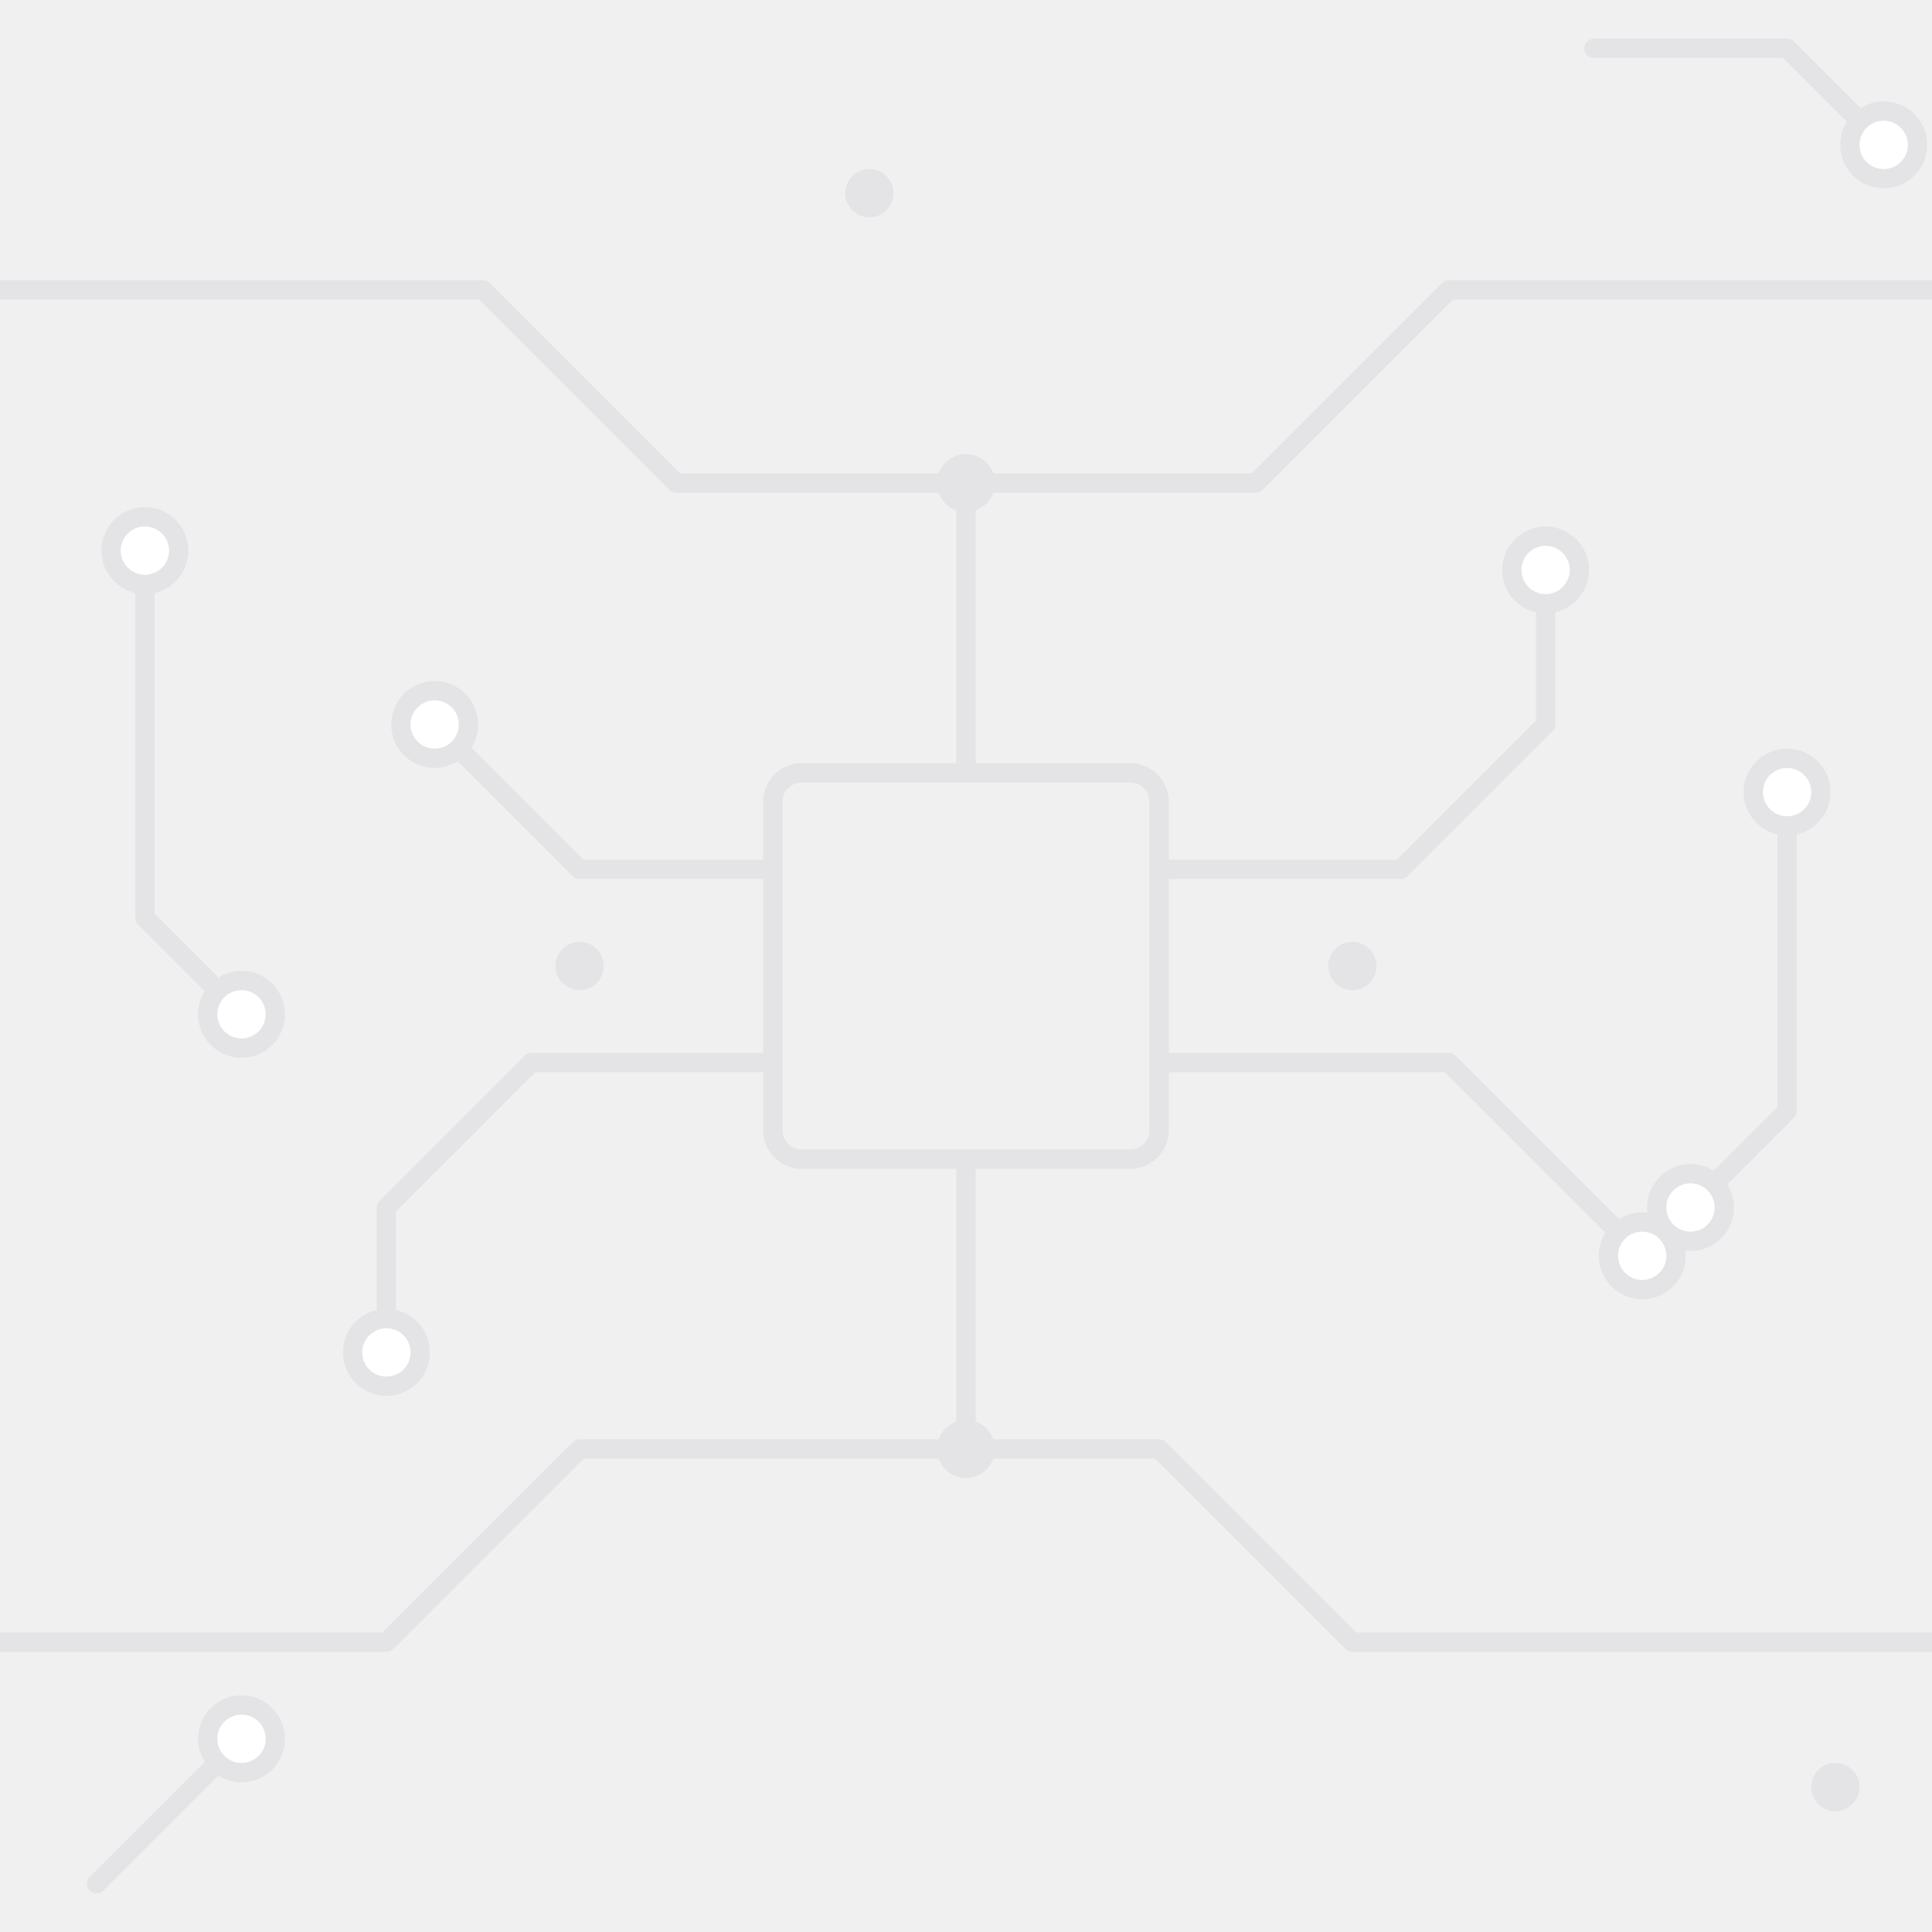
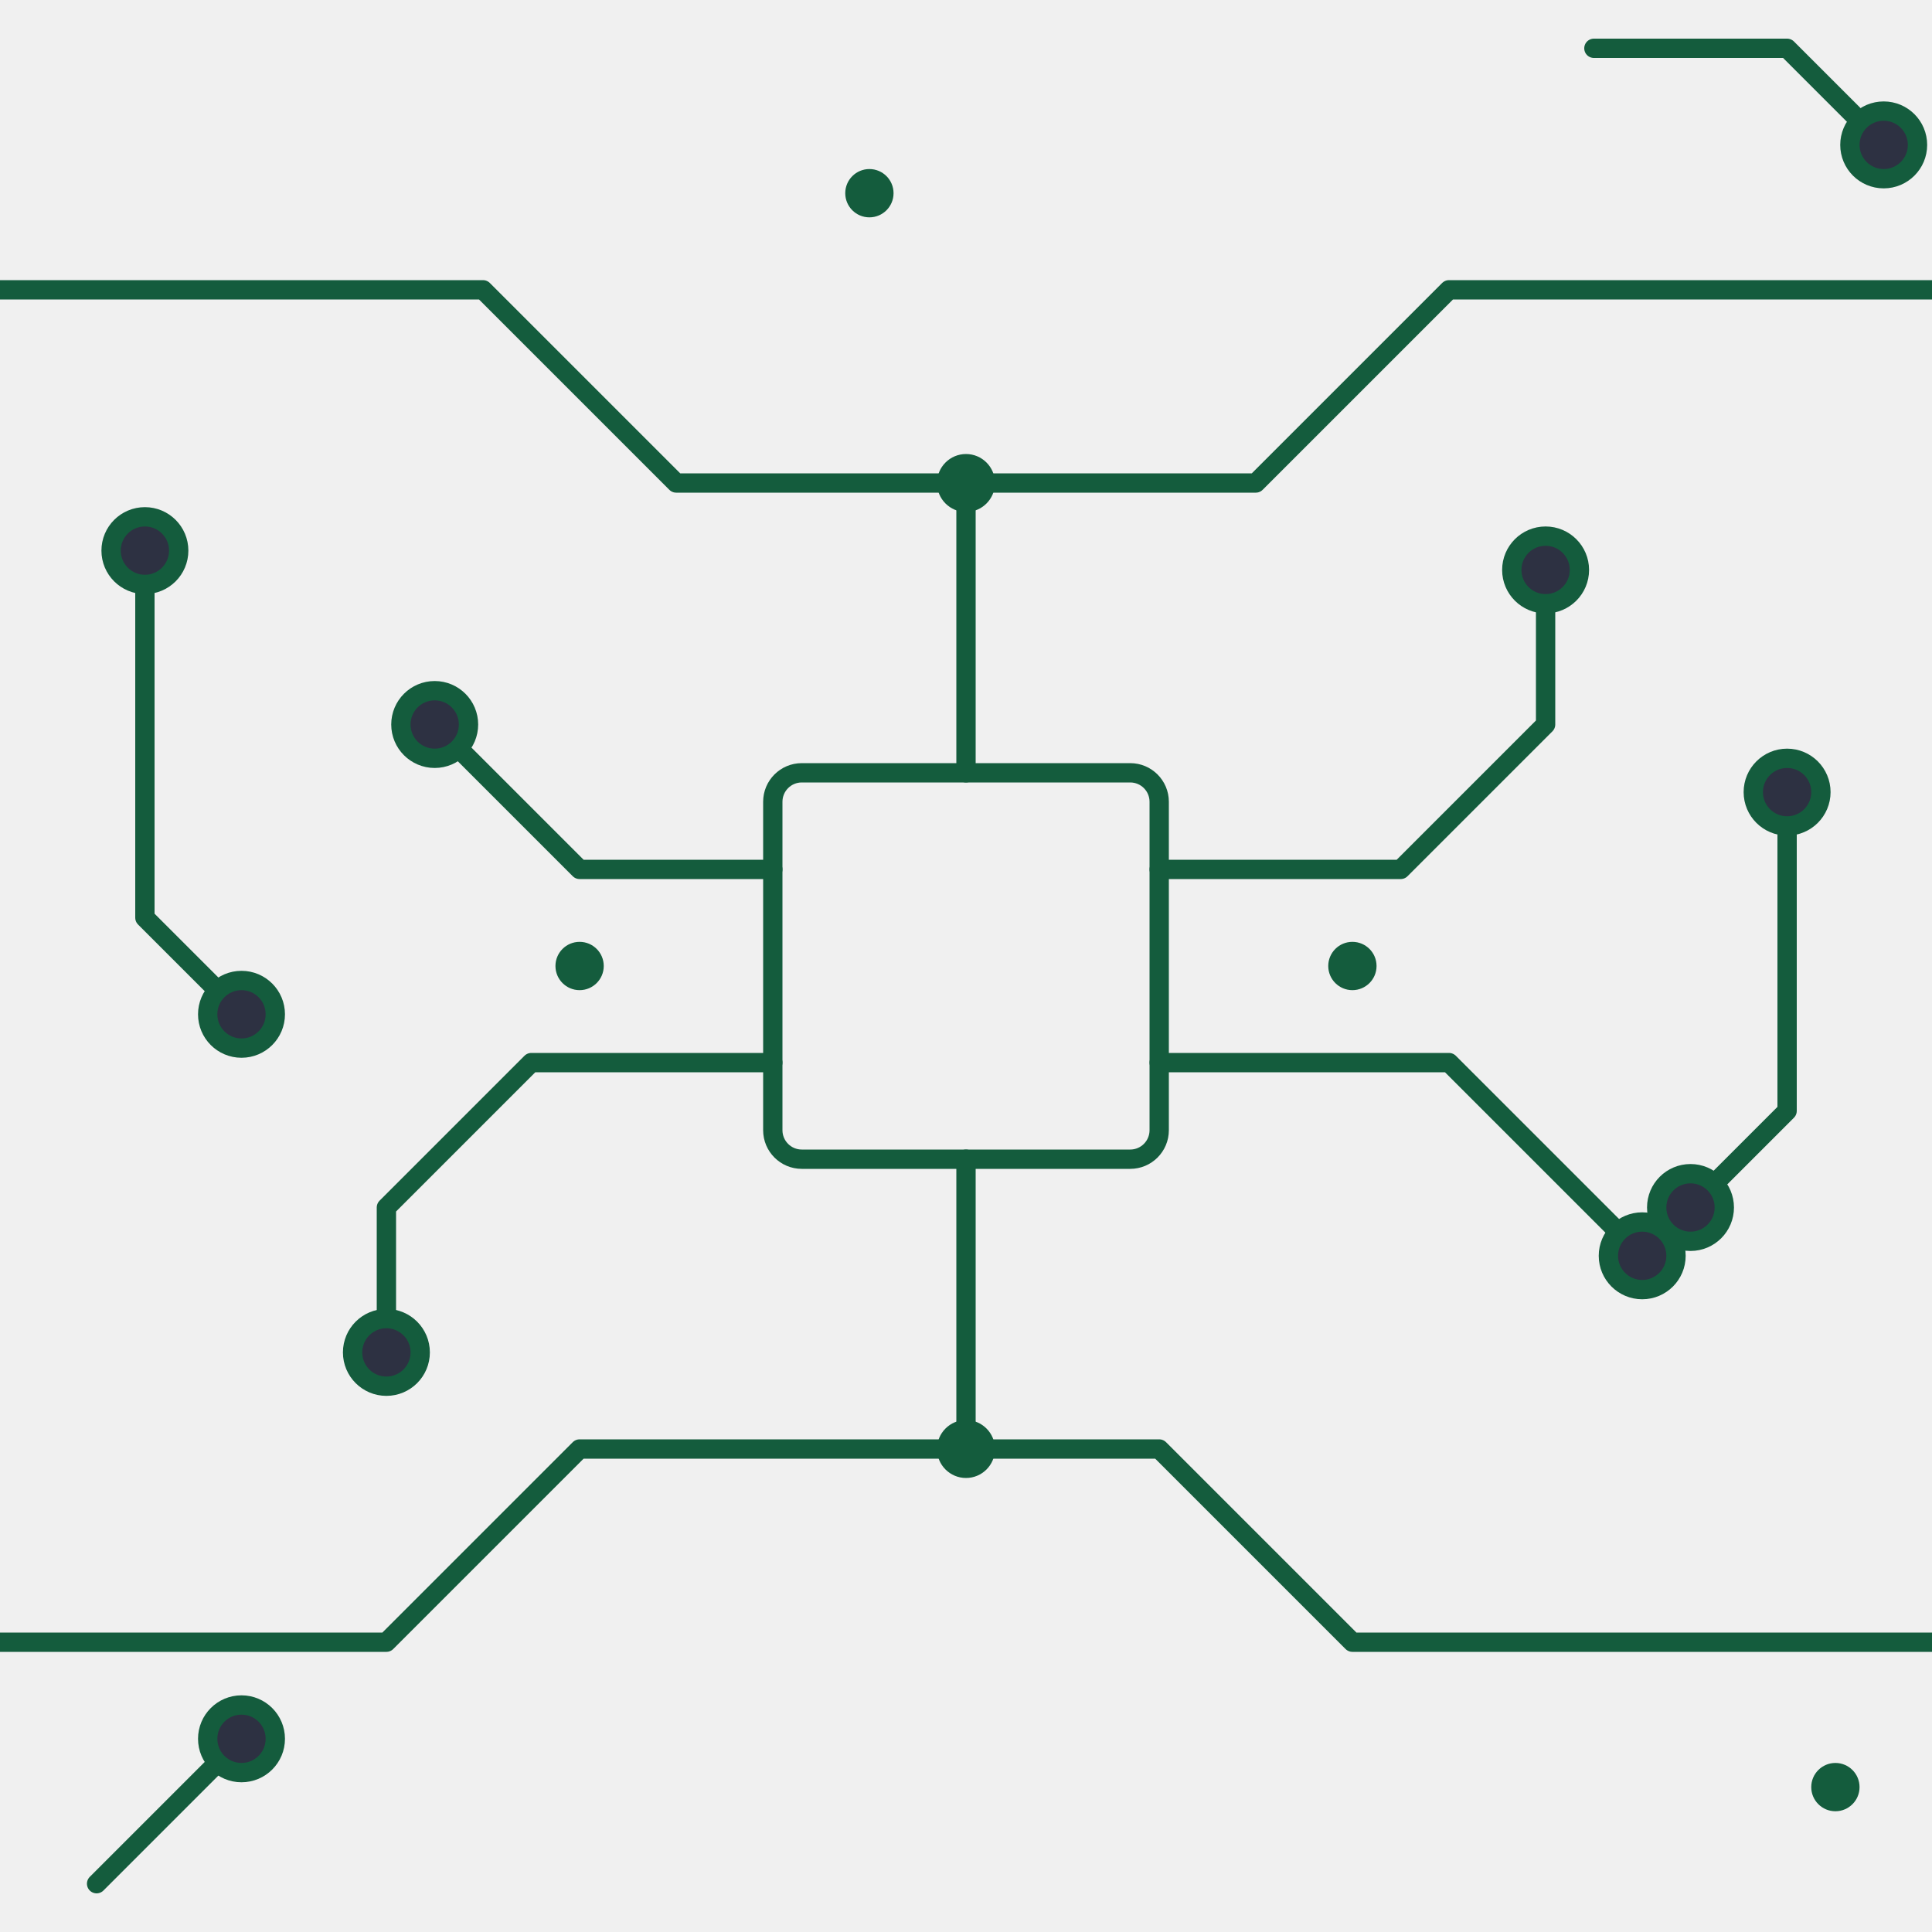
<svg xmlns="http://www.w3.org/2000/svg" width="200" height="200" viewBox="0 0 200 200">
-   <g fill="none" stroke="#e4e4e7" stroke-width="2" stroke-linecap="round" stroke-linejoin="round">
+   <g fill="none" stroke="#145c3d" stroke-width="2" stroke-linecap="round" stroke-linejoin="round">
    <path d="M0 30 H50 L70 50 H130 L150 30 H200" />
    <path d="M0 170 H40 L60 150 H120 L140 170 H200" />
    <rect x="80" y="80" width="40" height="40" rx="3" />
    <path d="M100 80 V50" />
    <path d="M100 120 V150" />
    <path d="M80 90 H60 L45 75" />
    <path d="M80 110 H55 L40 125 V140" />
    <path d="M120 90 H145 L160 75 V62" />
    <path d="M120 110 H150 L170 130" />
    <path d="M15 60 V95 L25 105" />
    <path d="M185 85 V115 L175 125" />
    <path d="M10 195 L25 180" />
    <path d="M165 5 H185 L195 15" />
  </g>
-   <g fill="#ffffff" stroke="#e4e4e7" stroke-width="2">
+   <g fill="#2D3142" stroke="#145c3d" stroke-width="2">
    <circle cx="45" cy="75" r="3.5" />
    <circle cx="40" cy="140" r="3.5" />
    <circle cx="160" cy="59" r="3.5" />
    <circle cx="170" cy="130" r="3.5" />
    <circle cx="15" cy="57" r="3.5" />
    <circle cx="25" cy="105" r="3.5" />
    <circle cx="185" cy="82" r="3.5" />
    <circle cx="175" cy="125" r="3.5" />
    <circle cx="25" cy="180" r="3.5" />
    <circle cx="195" cy="15" r="3.5" />
  </g>
-   <g fill="#e4e4e7">
+   <g fill="#145c3d">
    <circle cx="100" cy="50" r="3" />
    <circle cx="100" cy="150" r="3" />
    <circle cx="90" cy="20" r="2.5" />
    <circle cx="190" cy="185" r="2.5" />
    <circle cx="60" cy="100" r="2.5" />
    <circle cx="140" cy="100" r="2.5" />
  </g>
</svg>
